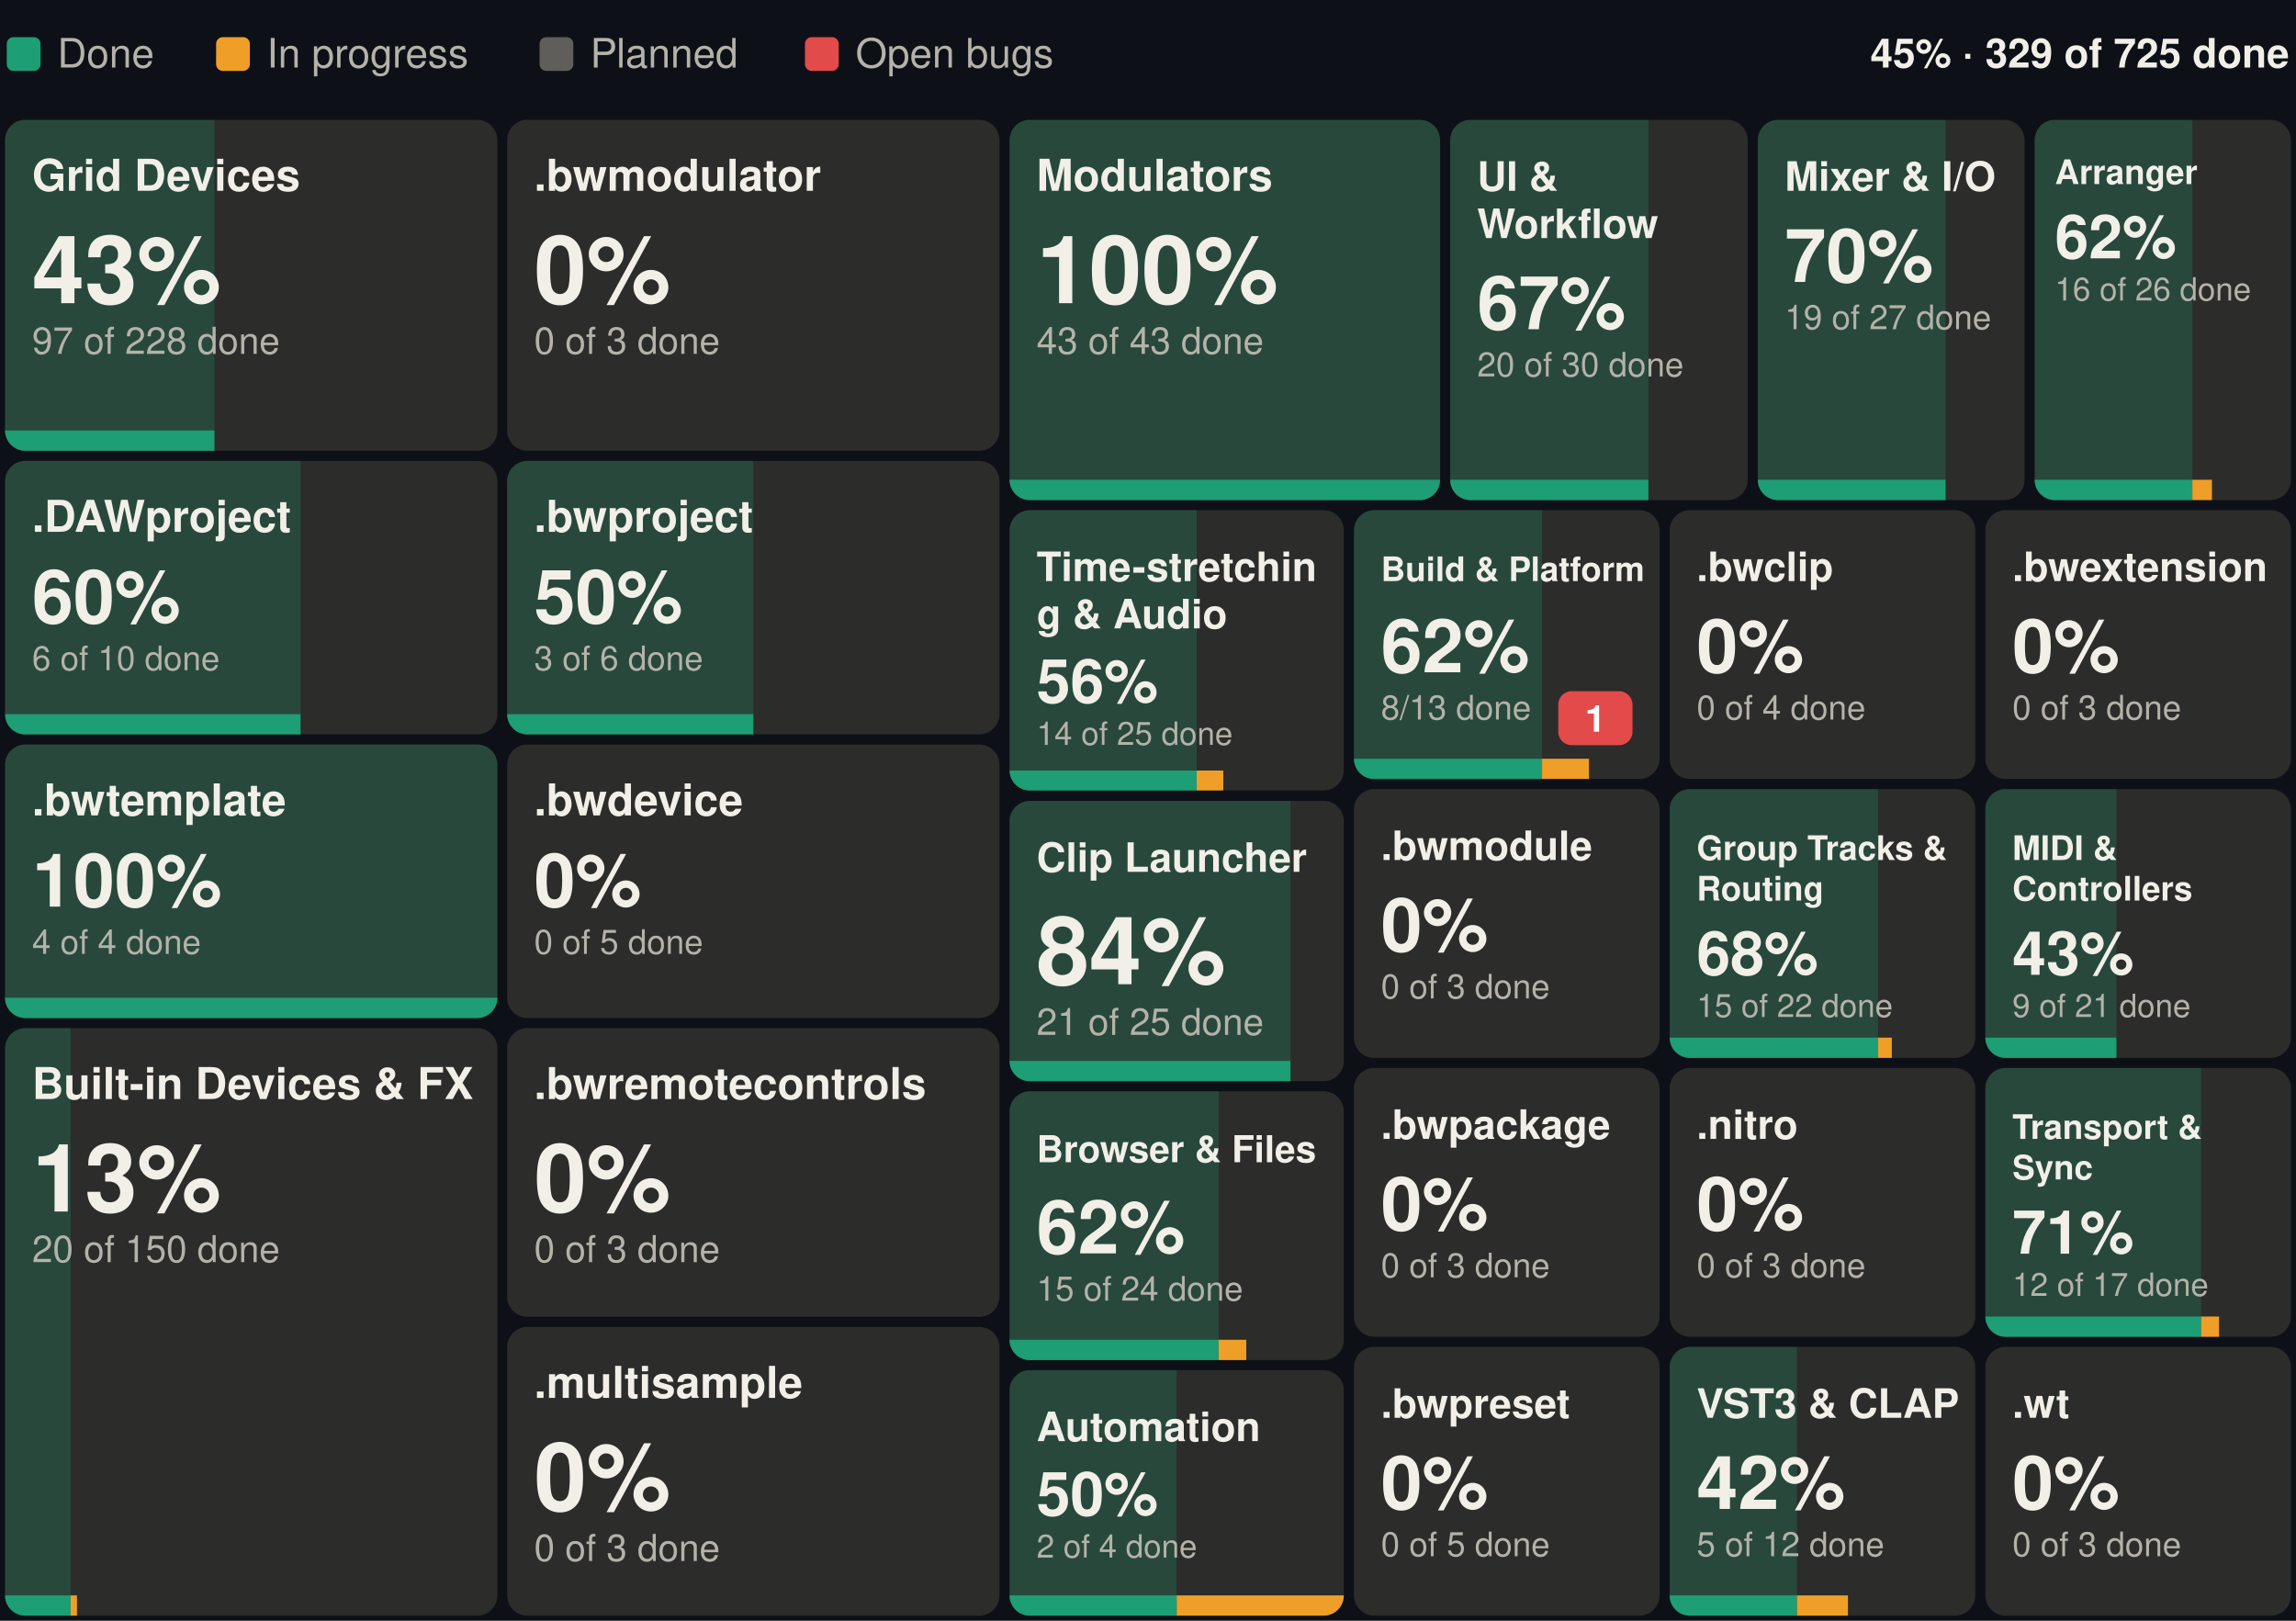
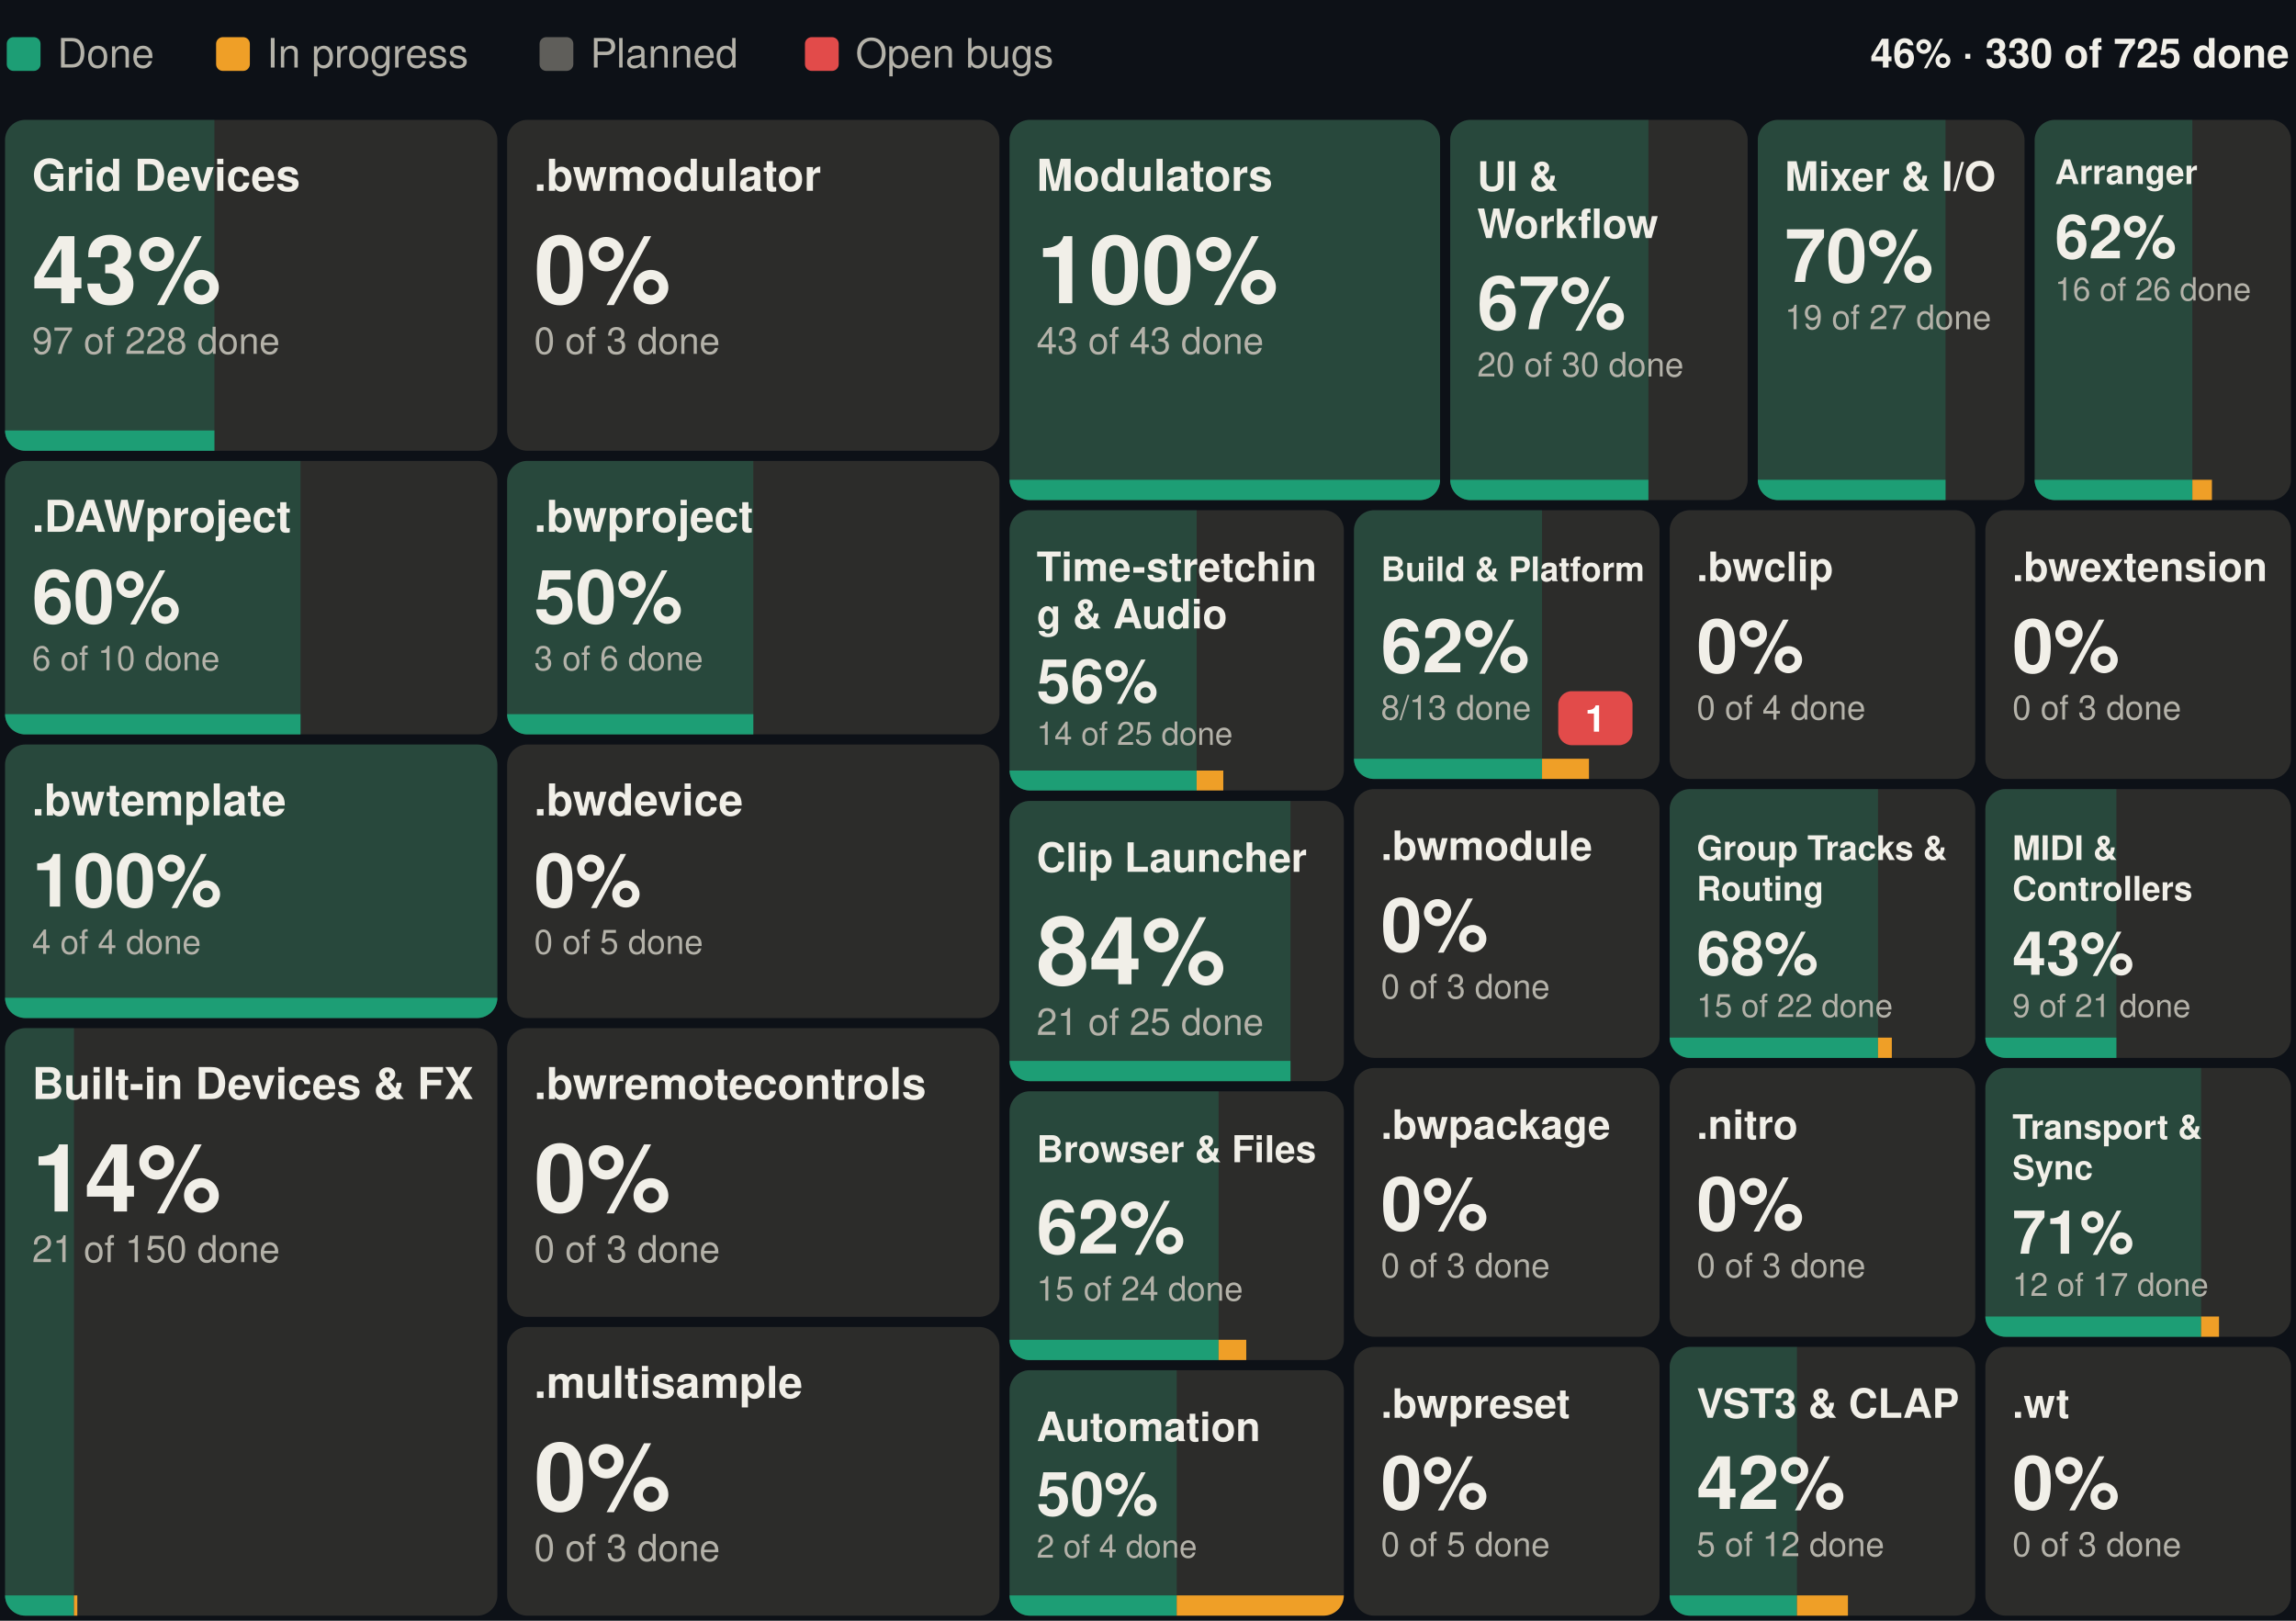
- <svg xmlns="http://www.w3.org/2000/svg" width="680" height="480" viewBox="0 0 680 480" font-family="-apple-system, BlinkMacSystemFont, 'Segoe UI', Helvetica, Arial, sans-serif" role="img" aria-label="Hikaru OpenLive vs Bitwig Studio 5.3.13: 329 of 725 features done">
+ <svg xmlns="http://www.w3.org/2000/svg" width="680" height="480" viewBox="0 0 680 480" font-family="-apple-system, BlinkMacSystemFont, 'Segoe UI', Helvetica, Arial, sans-serif" role="img" aria-label="Hikaru OpenLive vs Bitwig Studio 5.3.13: 330 of 725 features done">
  <rect width="680" height="480" fill="#0d1117" />
-   <text x="678.0" y="20.0" font-size="12" font-weight="600" text-anchor="end" fill="#F1EFE8">45% · 329 of 725 done</text>
+   <text x="678.0" y="20.0" font-size="12" font-weight="600" text-anchor="end" fill="#F1EFE8">46% · 330 of 725 done</text>
  <rect x="2.0" y="11" width="10" height="10" rx="2" fill="#1D9E75" />
  <text x="17.0" y="20.0" font-size="12" fill="#B4B2A9">Done</text>
  <rect x="64.0" y="11" width="10" height="10" rx="2" fill="#EF9F27" />
  <text x="79.0" y="20.0" font-size="12" fill="#B4B2A9">In progress</text>
  <rect x="159.8" y="11" width="10" height="10" rx="2" fill="#5F5E5A" />
  <text x="174.8" y="20.0" font-size="12" fill="#B4B2A9">Planned</text>
  <rect x="238.4" y="11" width="10" height="10" rx="2" fill="#E24B4A" />
  <text x="253.4" y="20.0" font-size="12" fill="#B4B2A9">Open bugs</text>
  <g>
    <clipPath id="b0">
      <rect x="299.0" y="237.2" width="99.0" height="83.0" rx="6" />
    </clipPath>
    <g clip-path="url(#b0)">
      <rect x="299.0" y="237.2" width="99.0" height="83.0" fill="#2C2C2A" />
      <rect x="299.0" y="237.2" width="83.2" height="83.0" fill="#1D9E75" fill-opacity="0.25" />
      <rect x="299.0" y="314.2" width="83.2" height="6" fill="#1D9E75" />
    </g>
    <text x="307.0" y="258.2" font-size="12" font-weight="600" fill="#F1EFE8">Clip Launcher</text>
    <text x="307.0" y="291.5" font-size="28" font-weight="600" fill="#F1EFE8">84%</text>
    <text x="307.0" y="306.5" font-size="11" fill="#B4B2A9">21 of 25 done</text>
  </g>
  <g>
    <clipPath id="b1">
      <rect x="602.6" y="35.5" width="75.9" height="112.6" rx="6" />
    </clipPath>
    <g clip-path="url(#b1)">
      <rect x="602.6" y="35.5" width="75.9" height="112.6" fill="#2C2C2A" />
      <rect x="602.6" y="35.5" width="46.7" height="112.6" fill="#1D9E75" fill-opacity="0.25" />
      <rect x="602.6" y="142.1" width="46.7" height="6" fill="#1D9E75" />
      <rect x="649.3" y="142.1" width="5.8" height="6" fill="#EF9F27" />
    </g>
    <text x="608.6" y="54.5" font-size="10" font-weight="600" fill="#F1EFE8">Arranger</text>
    <text x="608.6" y="76.5" font-size="18" font-weight="600" fill="#F1EFE8">62%</text>
    <text x="608.6" y="89.0" font-size="9.5" fill="#B4B2A9">16 of 26 done</text>
  </g>
  <g>
    <clipPath id="b2">
      <rect x="588.0" y="316.3" width="90.5" height="79.6" rx="6" />
    </clipPath>
    <g clip-path="url(#b2)">
      <rect x="588.0" y="316.3" width="90.5" height="79.6" fill="#2C2C2A" />
      <rect x="588.0" y="316.3" width="63.9" height="79.6" fill="#1D9E75" fill-opacity="0.25" />
      <rect x="588.0" y="389.9" width="63.9" height="6" fill="#1D9E75" />
      <rect x="651.9" y="389.9" width="5.3" height="6" fill="#EF9F27" />
    </g>
    <text x="596.0" y="337.3" font-size="10" font-weight="600" fill="#F1EFE8">Transport &amp;</text>
    <text x="596.0" y="349.3" font-size="10" font-weight="600" fill="#F1EFE8">Sync</text>
    <text x="596.0" y="371.3" font-size="18" font-weight="600" fill="#F1EFE8">71%</text>
    <text x="596.0" y="383.8" font-size="9.5" fill="#B4B2A9">12 of 17 done</text>
  </g>
  <g>
    <clipPath id="b3">
      <rect x="494.5" y="233.7" width="90.5" height="79.6" rx="6" />
    </clipPath>
    <g clip-path="url(#b3)">
      <rect x="494.5" y="233.7" width="90.5" height="79.6" fill="#2C2C2A" />
      <rect x="494.5" y="233.7" width="61.7" height="79.6" fill="#1D9E75" fill-opacity="0.25" />
      <rect x="494.5" y="307.3" width="61.7" height="6" fill="#1D9E75" />
      <rect x="556.2" y="307.3" width="4.1" height="6" fill="#EF9F27" />
    </g>
    <text x="502.5" y="254.7" font-size="10" font-weight="600" fill="#F1EFE8">Group Tracks &amp;</text>
    <text x="502.5" y="266.7" font-size="10" font-weight="600" fill="#F1EFE8">Routing</text>
    <text x="502.5" y="288.7" font-size="18" font-weight="600" fill="#F1EFE8">68%</text>
    <text x="502.5" y="301.2" font-size="9.5" fill="#B4B2A9">15 of 22 done</text>
  </g>
  <g>
    <clipPath id="b4">
      <rect x="299.0" y="151.1" width="99.0" height="83.0" rx="6" />
    </clipPath>
    <g clip-path="url(#b4)">
      <rect x="299.0" y="151.1" width="99.0" height="83.0" fill="#2C2C2A" />
      <rect x="299.0" y="151.1" width="55.4" height="83.0" fill="#1D9E75" fill-opacity="0.25" />
      <rect x="299.0" y="228.2" width="55.4" height="6" fill="#1D9E75" />
      <rect x="354.4" y="228.2" width="7.9" height="6" fill="#EF9F27" />
    </g>
    <text x="307.0" y="172.1" font-size="12" font-weight="600" fill="#F1EFE8">Time-stretchin</text>
    <text x="307.0" y="186.1" font-size="12" font-weight="600" fill="#F1EFE8">g &amp; Audio</text>
    <text x="307.0" y="208.1" font-size="18" font-weight="600" fill="#F1EFE8">56%</text>
    <text x="307.0" y="220.6" font-size="9.5" fill="#B4B2A9">14 of 25 done</text>
  </g>
  <g>
    <clipPath id="b5">
      <rect x="1.5" y="304.5" width="145.8" height="174.0" rx="6" />
    </clipPath>
    <g clip-path="url(#b5)">
      <rect x="1.5" y="304.5" width="145.8" height="174.0" fill="#2C2C2A" />
-       <rect x="1.5" y="304.5" width="19.4" height="174.0" fill="#1D9E75" fill-opacity="0.25" />
-       <rect x="1.5" y="472.5" width="19.4" height="6" fill="#1D9E75" />
-       <rect x="20.9" y="472.5" width="1.9" height="6" fill="#EF9F27" />
+       <rect x="1.5" y="304.5" width="20.4" height="174.0" fill="#1D9E75" fill-opacity="0.25" />
+       <rect x="1.5" y="472.5" width="20.4" height="6" fill="#1D9E75" />
+       <rect x="21.9" y="472.5" width="1.0" height="6" fill="#EF9F27" />
    </g>
    <text x="9.5" y="325.5" font-size="13" font-weight="600" fill="#F1EFE8">Built-in Devices &amp; FX</text>
-     <text x="9.5" y="358.8" font-size="28" font-weight="600" fill="#F1EFE8">13%</text>
-     <text x="9.5" y="373.8" font-size="11" fill="#B4B2A9">20 of 150 done</text>
+     <text x="9.5" y="358.8" font-size="28" font-weight="600" fill="#F1EFE8">14%</text>
+     <text x="9.5" y="373.8" font-size="11" fill="#B4B2A9">21 of 150 done</text>
  </g>
  <g>
    <clipPath id="b6">
      <rect x="299.0" y="35.5" width="127.5" height="112.6" rx="6" />
    </clipPath>
    <g clip-path="url(#b6)">
      <rect x="299.0" y="35.5" width="127.5" height="112.6" fill="#2C2C2A" />
      <rect x="299.0" y="35.5" width="127.5" height="112.6" fill="#1D9E75" fill-opacity="0.25" />
      <rect x="299.0" y="142.1" width="127.5" height="6" fill="#1D9E75" />
    </g>
    <text x="307.0" y="56.5" font-size="13" font-weight="600" fill="#F1EFE8">Modulators</text>
    <text x="307.0" y="89.8" font-size="28" font-weight="600" fill="#F1EFE8">100%</text>
    <text x="307.0" y="104.8" font-size="11" fill="#B4B2A9">43 of 43 done</text>
  </g>
  <g>
    <clipPath id="b7">
      <rect x="1.5" y="35.5" width="145.8" height="98.0" rx="6" />
    </clipPath>
    <g clip-path="url(#b7)">
      <rect x="1.5" y="35.5" width="145.8" height="98.0" fill="#2C2C2A" />
      <rect x="1.5" y="35.5" width="62.0" height="98.0" fill="#1D9E75" fill-opacity="0.25" />
      <rect x="1.5" y="127.5" width="62.0" height="6" fill="#1D9E75" />
    </g>
    <text x="9.5" y="56.5" font-size="13" font-weight="600" fill="#F1EFE8">Grid Devices</text>
    <text x="9.5" y="89.8" font-size="28" font-weight="600" fill="#F1EFE8">43%</text>
    <text x="9.5" y="104.8" font-size="11" fill="#B4B2A9">97 of 228 done</text>
  </g>
  <g>
    <clipPath id="b8">
      <rect x="520.6" y="35.5" width="79.0" height="112.6" rx="6" />
    </clipPath>
    <g clip-path="url(#b8)">
      <rect x="520.6" y="35.5" width="79.0" height="112.6" fill="#2C2C2A" />
      <rect x="520.6" y="35.5" width="55.6" height="112.6" fill="#1D9E75" fill-opacity="0.25" />
      <rect x="520.6" y="142.1" width="55.6" height="6" fill="#1D9E75" />
    </g>
    <text x="528.6" y="56.5" font-size="12" font-weight="600" fill="#F1EFE8">Mixer &amp; I/O</text>
    <text x="528.6" y="83.5" font-size="22" font-weight="600" fill="#F1EFE8">70%</text>
    <text x="528.6" y="97.5" font-size="10" fill="#B4B2A9">19 of 27 done</text>
  </g>
  <g>
    <clipPath id="b9">
      <rect x="299.0" y="323.2" width="99.0" height="79.6" rx="6" />
    </clipPath>
    <g clip-path="url(#b9)">
      <rect x="299.0" y="323.2" width="99.0" height="79.6" fill="#2C2C2A" />
      <rect x="299.0" y="323.2" width="61.9" height="79.6" fill="#1D9E75" fill-opacity="0.25" />
      <rect x="299.0" y="396.8" width="61.9" height="6" fill="#1D9E75" />
      <rect x="360.9" y="396.8" width="8.2" height="6" fill="#EF9F27" />
    </g>
    <text x="307.0" y="344.2" font-size="11" font-weight="600" fill="#F1EFE8">Browser &amp; Files</text>
    <text x="307.0" y="371.2" font-size="22" font-weight="600" fill="#F1EFE8">62%</text>
    <text x="307.0" y="385.2" font-size="10" fill="#B4B2A9">15 of 24 done</text>
  </g>
  <g>
    <clipPath id="b10">
      <rect x="588.0" y="233.7" width="90.5" height="79.6" rx="6" />
    </clipPath>
    <g clip-path="url(#b10)">
      <rect x="588.0" y="233.7" width="90.5" height="79.6" fill="#2C2C2A" />
      <rect x="588.0" y="233.7" width="38.8" height="79.6" fill="#1D9E75" fill-opacity="0.25" />
      <rect x="588.0" y="307.3" width="38.8" height="6" fill="#1D9E75" />
    </g>
    <text x="596.0" y="254.7" font-size="10" font-weight="600" fill="#F1EFE8">MIDI &amp;</text>
    <text x="596.0" y="266.7" font-size="10" font-weight="600" fill="#F1EFE8">Controllers</text>
    <text x="596.0" y="288.7" font-size="18" font-weight="600" fill="#F1EFE8">43%</text>
    <text x="596.0" y="301.2" font-size="9.5" fill="#B4B2A9">9 of 21 done</text>
  </g>
  <g>
    <clipPath id="b11">
      <rect x="429.5" y="35.5" width="88.1" height="112.6" rx="6" />
    </clipPath>
    <g clip-path="url(#b11)">
      <rect x="429.5" y="35.5" width="88.1" height="112.6" fill="#2C2C2A" />
      <rect x="429.5" y="35.5" width="58.7" height="112.6" fill="#1D9E75" fill-opacity="0.25" />
      <rect x="429.5" y="142.1" width="58.7" height="6" fill="#1D9E75" />
    </g>
    <text x="437.5" y="56.5" font-size="12" font-weight="600" fill="#F1EFE8">UI &amp;</text>
    <text x="437.5" y="70.5" font-size="12" font-weight="600" fill="#F1EFE8">Workflow</text>
    <text x="437.5" y="97.5" font-size="22" font-weight="600" fill="#F1EFE8">67%</text>
    <text x="437.5" y="111.5" font-size="10" fill="#B4B2A9">20 of 30 done</text>
  </g>
  <g>
    <clipPath id="b12">
      <rect x="401.0" y="151.1" width="90.5" height="79.6" rx="6" />
    </clipPath>
    <g clip-path="url(#b12)">
      <rect x="401.0" y="151.1" width="90.5" height="79.6" fill="#2C2C2A" />
      <rect x="401.0" y="151.1" width="55.7" height="79.6" fill="#1D9E75" fill-opacity="0.25" />
      <rect x="401.0" y="224.7" width="55.7" height="6" fill="#1D9E75" />
      <rect x="456.7" y="224.7" width="13.9" height="6" fill="#EF9F27" />
    </g>
    <text x="409.0" y="172.1" font-size="10" font-weight="600" fill="#F1EFE8">Build &amp; Platform</text>
    <text x="409.0" y="199.1" font-size="22" font-weight="600" fill="#F1EFE8">62%</text>
    <text x="409.0" y="213.1" font-size="10" fill="#B4B2A9">8/13 done</text>
    <rect x="461.5" y="204.7" width="22.0" height="16.0" rx="4" fill="#E24B4A" />
    <text x="472.5" y="216.7" font-size="11" font-weight="600" text-anchor="middle" fill="#ffffff">1</text>
  </g>
  <g>
    <clipPath id="b13">
      <rect x="494.5" y="398.9" width="90.5" height="79.6" rx="6" />
    </clipPath>
    <g clip-path="url(#b13)">
      <rect x="494.5" y="398.9" width="90.5" height="79.6" fill="#2C2C2A" />
      <rect x="494.5" y="398.9" width="37.7" height="79.6" fill="#1D9E75" fill-opacity="0.25" />
      <rect x="494.5" y="472.5" width="37.7" height="6" fill="#1D9E75" />
      <rect x="532.2" y="472.5" width="15.1" height="6" fill="#EF9F27" />
    </g>
    <text x="502.5" y="419.9" font-size="12" font-weight="600" fill="#F1EFE8">VST3 &amp; CLAP</text>
    <text x="502.5" y="446.9" font-size="22" font-weight="600" fill="#F1EFE8">42%</text>
    <text x="502.5" y="460.9" font-size="10" fill="#B4B2A9">5 of 12 done</text>
  </g>
  <g>
    <clipPath id="b14">
      <rect x="299.0" y="405.8" width="99.0" height="72.7" rx="6" />
    </clipPath>
    <g clip-path="url(#b14)">
      <rect x="299.0" y="405.8" width="99.0" height="72.7" fill="#2C2C2A" />
      <rect x="299.0" y="405.8" width="49.5" height="72.7" fill="#1D9E75" fill-opacity="0.25" />
      <rect x="299.0" y="472.5" width="49.5" height="6" fill="#1D9E75" />
      <rect x="348.5" y="472.5" width="49.5" height="6" fill="#EF9F27" />
    </g>
    <text x="307.0" y="426.8" font-size="12" font-weight="600" fill="#F1EFE8">Automation</text>
    <text x="307.0" y="448.8" font-size="18" font-weight="600" fill="#F1EFE8">50%</text>
    <text x="307.0" y="461.3" font-size="9.5" fill="#B4B2A9">2 of 4 done</text>
  </g>
  <g>
    <clipPath id="b15">
      <rect x="1.5" y="136.5" width="145.8" height="81.0" rx="6" />
    </clipPath>
    <g clip-path="url(#b15)">
      <rect x="1.5" y="136.5" width="145.8" height="81.0" fill="#2C2C2A" />
      <rect x="1.5" y="136.5" width="87.5" height="81.0" fill="#1D9E75" fill-opacity="0.25" />
      <rect x="1.5" y="211.5" width="87.5" height="6" fill="#1D9E75" />
    </g>
    <text x="9.5" y="157.5" font-size="13" font-weight="600" fill="#F1EFE8">.DAWproject</text>
    <text x="9.5" y="184.5" font-size="22" font-weight="600" fill="#F1EFE8">60%</text>
    <text x="9.5" y="198.5" font-size="10" fill="#B4B2A9">6 of 10 done</text>
  </g>
  <g>
    <clipPath id="b16">
      <rect x="150.2" y="136.5" width="145.8" height="81.0" rx="6" />
    </clipPath>
    <g clip-path="url(#b16)">
      <rect x="150.2" y="136.5" width="145.8" height="81.0" fill="#2C2C2A" />
      <rect x="150.2" y="136.5" width="72.9" height="81.0" fill="#1D9E75" fill-opacity="0.25" />
      <rect x="150.2" y="211.5" width="72.9" height="6" fill="#1D9E75" />
    </g>
    <text x="158.2" y="157.5" font-size="13" font-weight="600" fill="#F1EFE8">.bwproject</text>
    <text x="158.2" y="184.5" font-size="22" font-weight="600" fill="#F1EFE8">50%</text>
    <text x="158.2" y="198.5" font-size="10" fill="#B4B2A9">3 of 6 done</text>
  </g>
  <g>
    <clipPath id="b17">
      <rect x="1.5" y="220.5" width="145.8" height="81.0" rx="6" />
    </clipPath>
    <g clip-path="url(#b17)">
      <rect x="1.5" y="220.5" width="145.8" height="81.0" fill="#2C2C2A" />
      <rect x="1.5" y="220.5" width="145.8" height="81.0" fill="#1D9E75" fill-opacity="0.25" />
      <rect x="1.5" y="295.5" width="145.8" height="6" fill="#1D9E75" />
    </g>
    <text x="9.5" y="241.5" font-size="13" font-weight="600" fill="#F1EFE8">.bwtemplate</text>
    <text x="9.5" y="268.5" font-size="22" font-weight="600" fill="#F1EFE8">100%</text>
    <text x="9.5" y="282.5" font-size="10" fill="#B4B2A9">4 of 4 done</text>
  </g>
  <g>
    <clipPath id="b18">
      <rect x="150.2" y="220.5" width="145.8" height="81.0" rx="6" />
    </clipPath>
    <g clip-path="url(#b18)">
      <rect x="150.2" y="220.5" width="145.8" height="81.0" fill="#2C2C2A" />
    </g>
    <text x="158.2" y="241.5" font-size="13" font-weight="600" fill="#F1EFE8">.bwdevice</text>
    <text x="158.2" y="268.5" font-size="22" font-weight="600" fill="#F1EFE8">0%</text>
    <text x="158.2" y="282.5" font-size="10" fill="#B4B2A9">0 of 5 done</text>
  </g>
  <g>
    <clipPath id="b19">
      <rect x="401.0" y="398.9" width="90.5" height="79.6" rx="6" />
    </clipPath>
    <g clip-path="url(#b19)">
      <rect x="401.0" y="398.9" width="90.5" height="79.6" fill="#2C2C2A" />
    </g>
    <text x="409.0" y="419.9" font-size="12" font-weight="600" fill="#F1EFE8">.bwpreset</text>
    <text x="409.0" y="446.9" font-size="22" font-weight="600" fill="#F1EFE8">0%</text>
    <text x="409.0" y="460.9" font-size="10" fill="#B4B2A9">0 of 5 done</text>
  </g>
  <g>
    <clipPath id="b20">
      <rect x="494.5" y="151.1" width="90.5" height="79.6" rx="6" />
    </clipPath>
    <g clip-path="url(#b20)">
      <rect x="494.5" y="151.1" width="90.5" height="79.6" fill="#2C2C2A" />
    </g>
    <text x="502.5" y="172.1" font-size="12" font-weight="600" fill="#F1EFE8">.bwclip</text>
    <text x="502.5" y="199.1" font-size="22" font-weight="600" fill="#F1EFE8">0%</text>
    <text x="502.5" y="213.1" font-size="10" fill="#B4B2A9">0 of 4 done</text>
  </g>
  <g>
    <clipPath id="b21">
      <rect x="150.2" y="35.5" width="145.8" height="98.0" rx="6" />
    </clipPath>
    <g clip-path="url(#b21)">
      <rect x="150.2" y="35.5" width="145.8" height="98.0" fill="#2C2C2A" />
    </g>
    <text x="158.2" y="56.5" font-size="13" font-weight="600" fill="#F1EFE8">.bwmodulator</text>
    <text x="158.2" y="89.8" font-size="28" font-weight="600" fill="#F1EFE8">0%</text>
    <text x="158.2" y="104.8" font-size="11" fill="#B4B2A9">0 of 3 done</text>
  </g>
  <g>
    <clipPath id="b22">
      <rect x="401.0" y="233.7" width="90.5" height="79.6" rx="6" />
    </clipPath>
    <g clip-path="url(#b22)">
      <rect x="401.0" y="233.7" width="90.5" height="79.6" fill="#2C2C2A" />
    </g>
    <text x="409.0" y="254.7" font-size="12" font-weight="600" fill="#F1EFE8">.bwmodule</text>
    <text x="409.0" y="281.7" font-size="22" font-weight="600" fill="#F1EFE8">0%</text>
    <text x="409.0" y="295.7" font-size="10" fill="#B4B2A9">0 of 3 done</text>
  </g>
  <g>
    <clipPath id="b23">
      <rect x="150.2" y="304.5" width="145.8" height="85.5" rx="6" />
    </clipPath>
    <g clip-path="url(#b23)">
      <rect x="150.2" y="304.5" width="145.8" height="85.5" fill="#2C2C2A" />
    </g>
    <text x="158.2" y="325.5" font-size="13" font-weight="600" fill="#F1EFE8">.bwremotecontrols</text>
    <text x="158.2" y="358.8" font-size="28" font-weight="600" fill="#F1EFE8">0%</text>
    <text x="158.2" y="373.8" font-size="11" fill="#B4B2A9">0 of 3 done</text>
  </g>
  <g>
    <clipPath id="b24">
      <rect x="588.0" y="151.1" width="90.5" height="79.6" rx="6" />
    </clipPath>
    <g clip-path="url(#b24)">
      <rect x="588.0" y="151.1" width="90.5" height="79.6" fill="#2C2C2A" />
    </g>
    <text x="596.0" y="172.1" font-size="12" font-weight="600" fill="#F1EFE8">.bwextension</text>
    <text x="596.0" y="199.1" font-size="22" font-weight="600" fill="#F1EFE8">0%</text>
    <text x="596.0" y="213.1" font-size="10" fill="#B4B2A9">0 of 3 done</text>
  </g>
  <g>
    <clipPath id="b25">
      <rect x="401.0" y="316.3" width="90.5" height="79.6" rx="6" />
    </clipPath>
    <g clip-path="url(#b25)">
      <rect x="401.0" y="316.3" width="90.5" height="79.6" fill="#2C2C2A" />
    </g>
    <text x="409.0" y="337.3" font-size="12" font-weight="600" fill="#F1EFE8">.bwpackage</text>
    <text x="409.0" y="364.3" font-size="22" font-weight="600" fill="#F1EFE8">0%</text>
    <text x="409.0" y="378.3" font-size="10" fill="#B4B2A9">0 of 3 done</text>
  </g>
  <g>
    <clipPath id="b26">
      <rect x="150.2" y="393.0" width="145.8" height="85.5" rx="6" />
    </clipPath>
    <g clip-path="url(#b26)">
      <rect x="150.2" y="393.0" width="145.8" height="85.5" fill="#2C2C2A" />
    </g>
    <text x="158.2" y="414.0" font-size="13" font-weight="600" fill="#F1EFE8">.multisample</text>
    <text x="158.2" y="447.3" font-size="28" font-weight="600" fill="#F1EFE8">0%</text>
    <text x="158.2" y="462.3" font-size="11" fill="#B4B2A9">0 of 3 done</text>
  </g>
  <g>
    <clipPath id="b27">
      <rect x="588.0" y="398.9" width="90.5" height="79.6" rx="6" />
    </clipPath>
    <g clip-path="url(#b27)">
      <rect x="588.0" y="398.9" width="90.5" height="79.6" fill="#2C2C2A" />
    </g>
    <text x="596.0" y="419.9" font-size="12" font-weight="600" fill="#F1EFE8">.wt</text>
    <text x="596.0" y="446.9" font-size="22" font-weight="600" fill="#F1EFE8">0%</text>
    <text x="596.0" y="460.9" font-size="10" fill="#B4B2A9">0 of 3 done</text>
  </g>
  <g>
    <clipPath id="b28">
      <rect x="494.5" y="316.3" width="90.5" height="79.6" rx="6" />
    </clipPath>
    <g clip-path="url(#b28)">
      <rect x="494.5" y="316.3" width="90.5" height="79.6" fill="#2C2C2A" />
    </g>
    <text x="502.5" y="337.3" font-size="12" font-weight="600" fill="#F1EFE8">.nitro</text>
    <text x="502.5" y="364.3" font-size="22" font-weight="600" fill="#F1EFE8">0%</text>
    <text x="502.5" y="378.3" font-size="10" fill="#B4B2A9">0 of 3 done</text>
  </g>
</svg>
